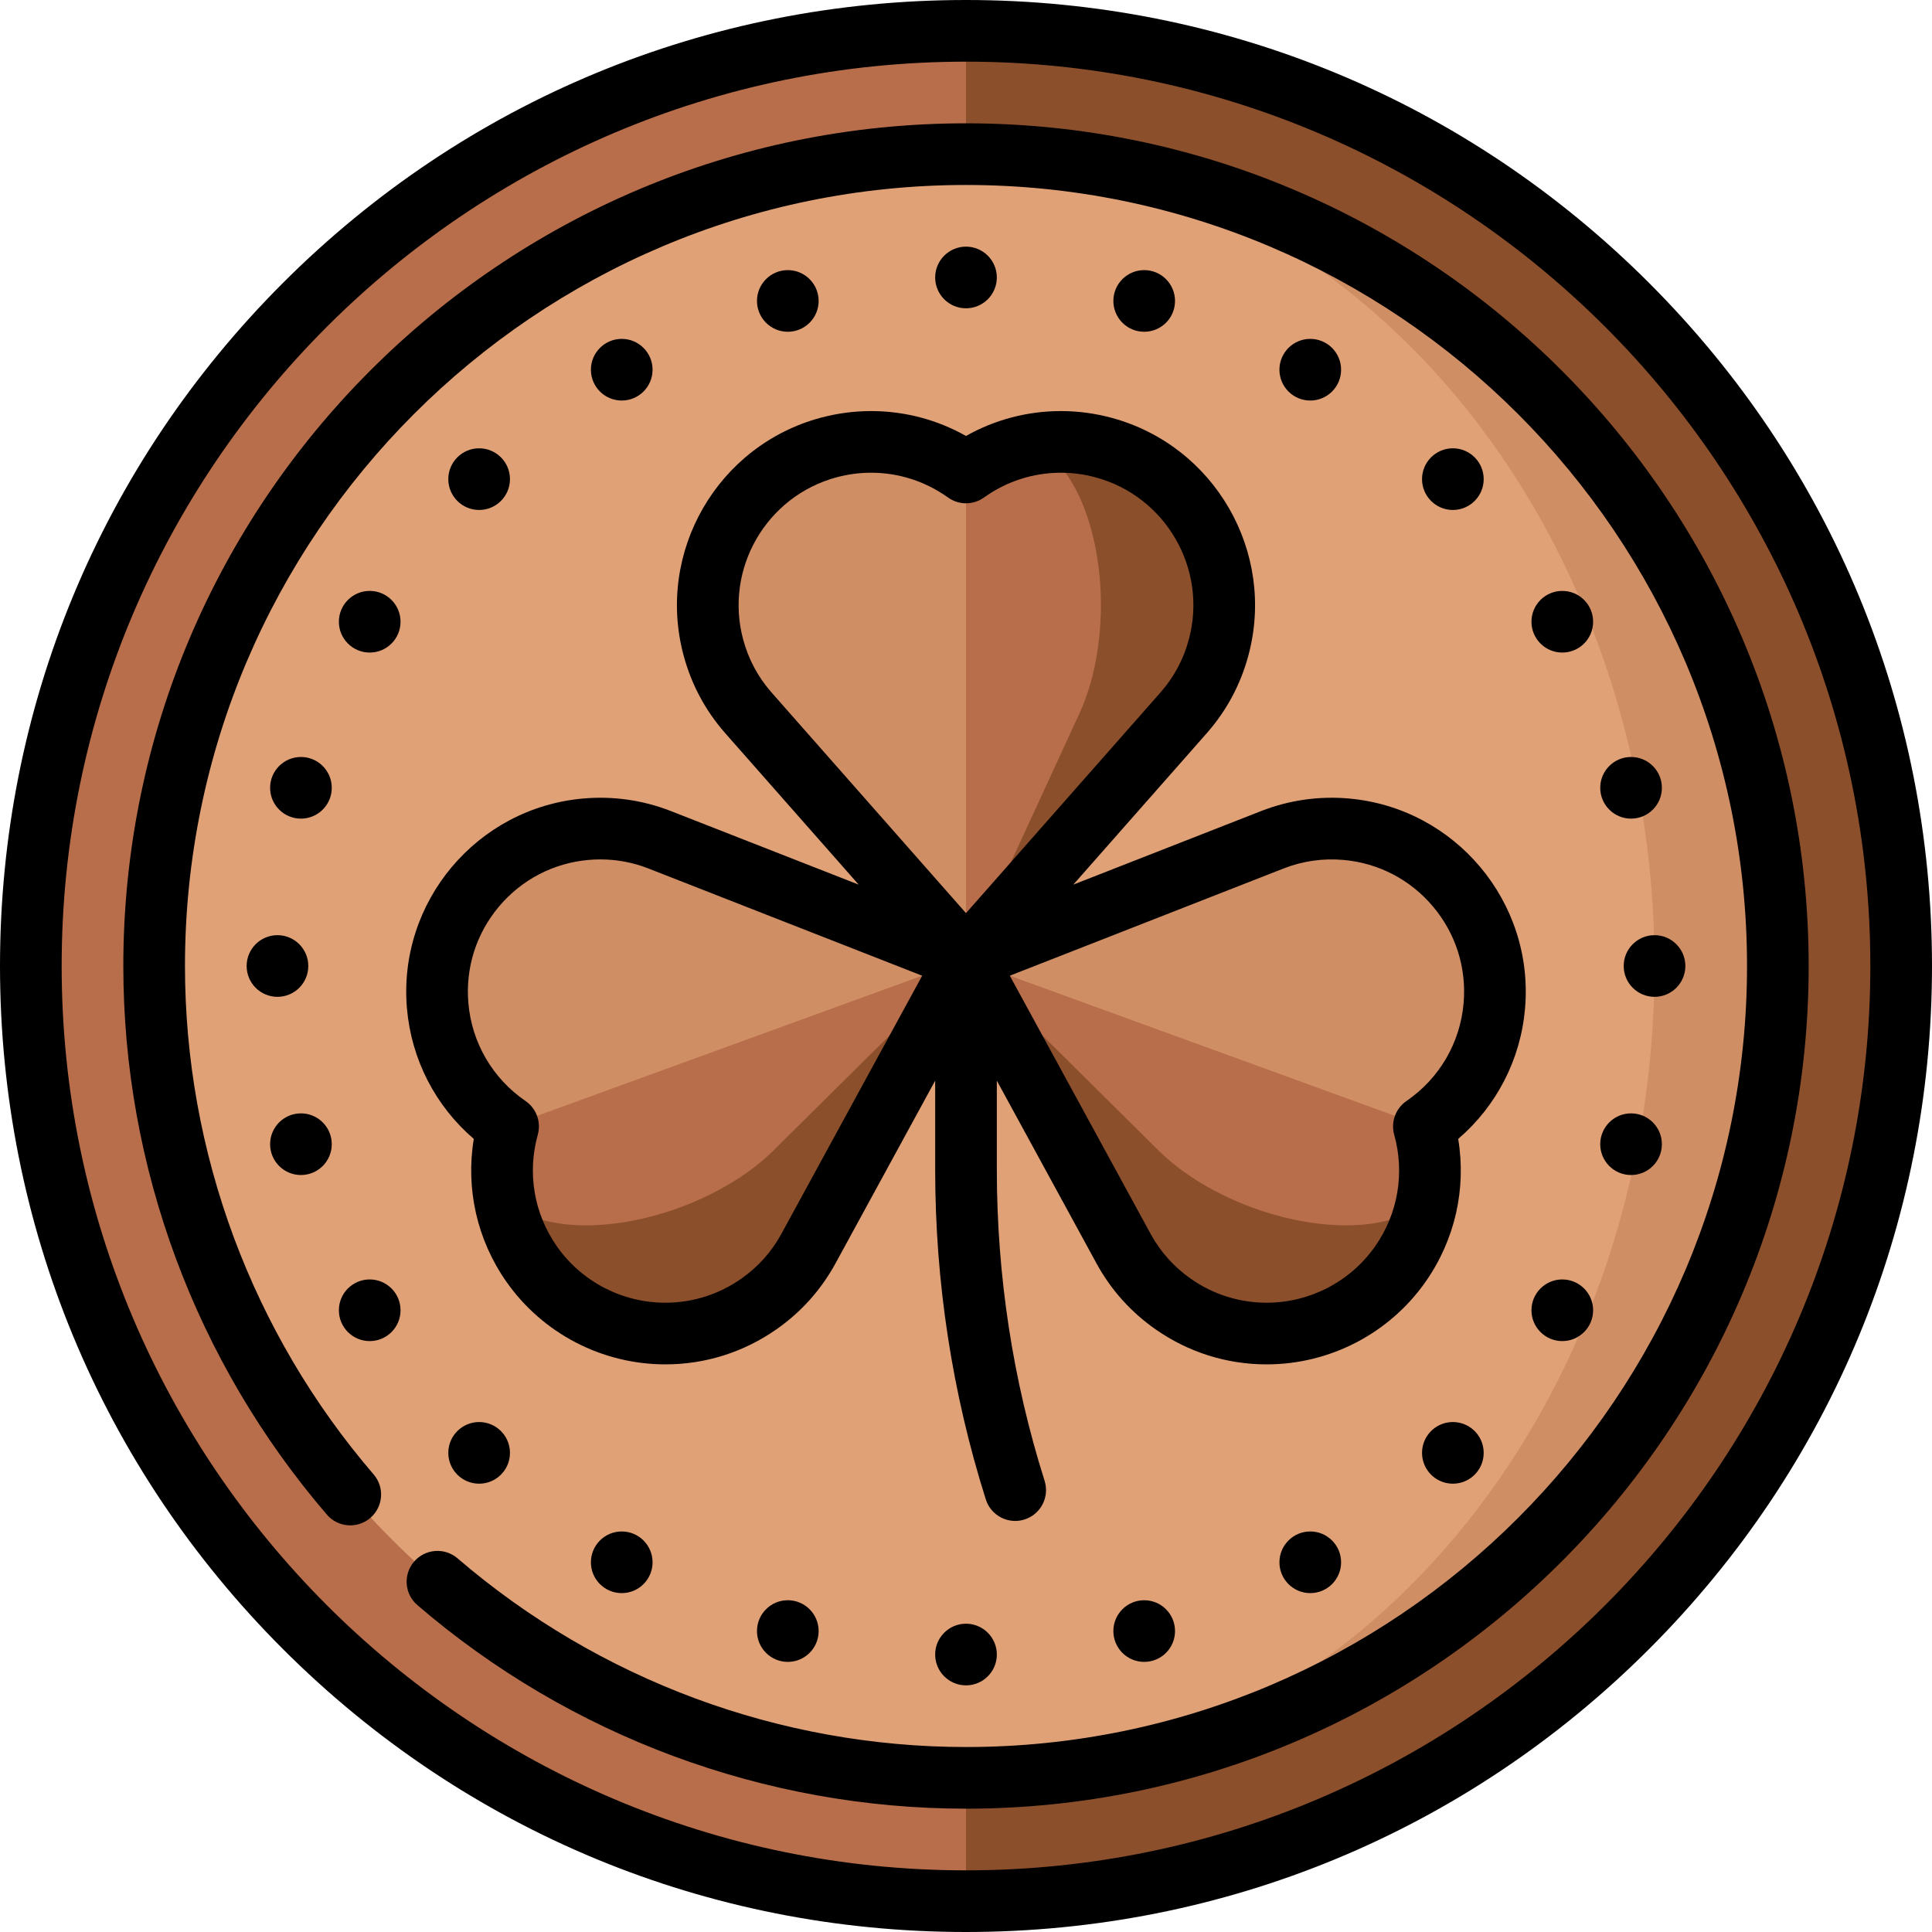
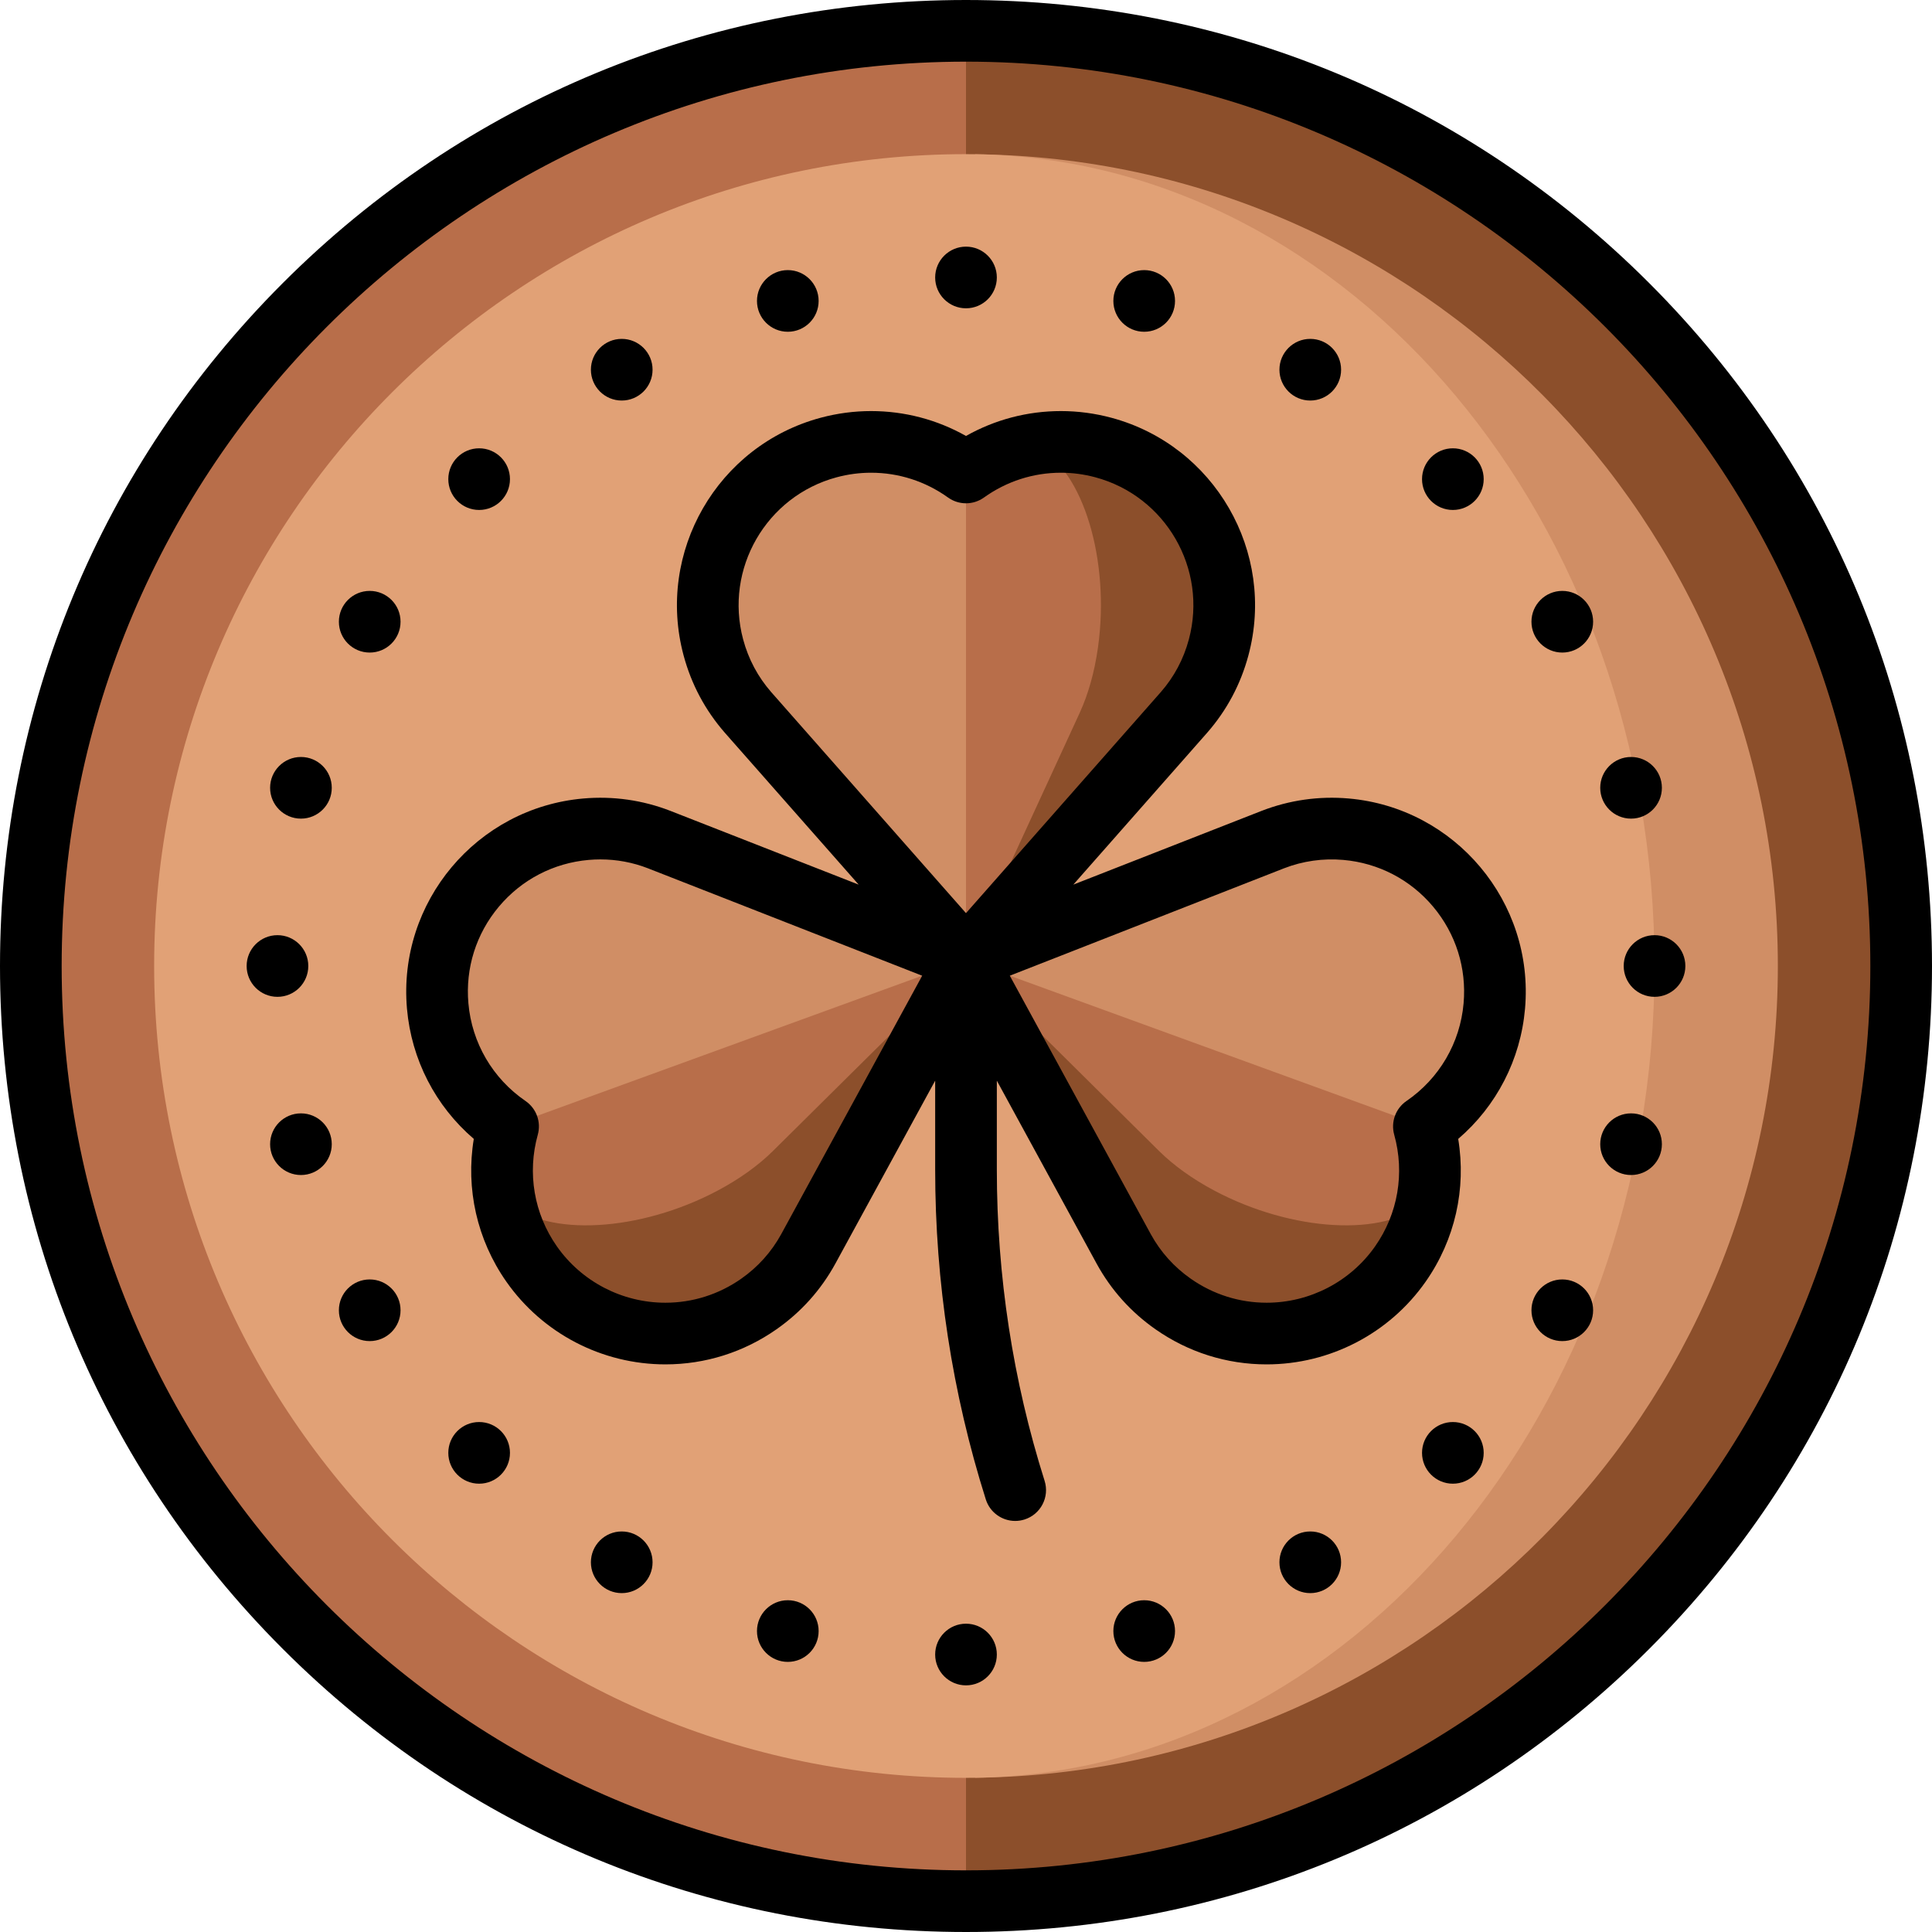
<svg xmlns="http://www.w3.org/2000/svg" height="800px" width="800px" version="1.1" id="Layer_1" viewBox="0 0 512 512" xml:space="preserve">
  <path style="fill:#8C4F2B;" d="M256,8.17L179.745,256L256,503.83c136.873,0,247.83-110.957,247.83-247.83S392.873,8.17,256,8.17z" />
  <path style="fill:#B86E4A;" d="M8.17,256c0,136.873,110.957,247.83,247.83,247.83V8.17C119.127,8.17,8.17,119.127,8.17,256z" />
  <path style="fill:#D08E65;" d="M258.353,40.873v430.254c117.553-1.253,212.796-97.28,212.796-215.127S375.906,42.126,258.353,40.873  z" />
  <path style="fill:#E1A176;" d="M258.353,40.873C357.888,42.365,438.468,138.294,438.468,256s-80.58,213.635-180.115,215.127  c-0.784,0.011-1.569,0.022-2.353,0.022c-118.631,0-215.149-96.517-215.149-215.149S137.368,40.851,256,40.851  C256.784,40.851,257.569,40.862,258.353,40.873z" />
  <path style="fill:#8C4F2B;" d="M371.128,334.958c3.833-5.468,6.218-11.509,7.228-17.691L256,254.346l41.823,76.676  c3.093,5.612,7.466,10.635,13.077,14.555C330.464,359.283,357.423,354.523,371.128,334.958z" />
  <path style="fill:#B86E4A;" d="M377.345,298.512c1.698,6.067,2.064,12.483,1.011,18.754c-0.381,0.475-0.815,0.932-1.289,1.375  c-9.935,9.205-34.658,7.824-55.233-3.108c-5.897-3.132-10.8-6.702-14.582-10.42L256,254.346l90.491-1.842L377.345,298.512z" />
  <path style="fill:#D08E65;" d="M377.345,298.512L256,254.346l81.324-31.854c5.976-2.311,12.556-3.348,19.373-2.744  c23.797,2.077,41.389,23.052,39.312,46.849C394.837,280.013,387.659,291.451,377.345,298.512z" />
  <path style="fill:#8C4F2B;" d="M140.872,334.958c-3.833-5.468-6.218-11.509-7.228-17.691L256,254.346l-41.823,76.676  c-3.093,5.612-7.466,10.635-13.077,14.555C181.536,359.283,154.577,354.523,140.872,334.958z" />
  <path style="fill:#B86E4A;" d="M134.655,298.512c-1.698,6.067-2.064,12.483-1.011,18.754c0.381,0.475,0.815,0.932,1.289,1.375  c9.935,9.205,34.658,7.824,55.233-3.108c5.897-3.132,10.8-6.702,14.582-10.42L256,254.346l-90.491-1.842L134.655,298.512z" />
  <path style="fill:#D08E65;" d="M134.655,298.512L256,254.346l-81.324-31.854c-5.976-2.311-12.556-3.348-19.373-2.744  c-23.797,2.077-41.389,23.052-39.312,46.849C117.163,280.013,124.341,291.451,134.655,298.512z" />
  <path style="fill:#8C4F2B;" d="M292.374,118.59c-6.449-1.732-12.942-1.906-19.096-0.741L256,254.346l57.747-65.525  c4.216-4.826,7.44-10.654,9.205-17.266C329.14,148.482,315.446,124.778,292.374,118.59z" />
  <path style="fill:#B86E4A;" d="M256,125.213c5.12-3.671,11.024-6.209,17.277-7.364c0.577,0.196,1.155,0.447,1.732,0.741  c12.048,6.188,19.205,29.892,15.97,52.965c-0.926,6.612-2.604,12.441-4.804,17.266L256,254.346l-32.681-84.404L256,125.213z" />
  <path style="fill:#D08E65;" d="M256,125.213v129.133l-57.747-65.525c-4.216-4.826-7.44-10.654-9.205-17.266  c-6.188-23.073,7.506-46.777,30.578-52.965C232.633,115.104,245.836,117.936,256,125.213z" />
  <path d="M437.019,74.981C388.667,26.628,324.38,0,256,0S123.333,26.628,74.981,74.981C26.628,123.332,0,187.62,0,256  s26.628,132.668,74.981,181.019C123.333,485.372,187.62,512,256,512s132.667-26.628,181.019-74.981  C485.372,388.668,512,324.38,512,256S485.372,123.332,437.019,74.981z M256,495.66c-132.149,0-239.66-107.51-239.66-239.66  S123.851,16.34,256,16.34S495.66,123.851,495.66,256S388.149,495.66,256,495.66z" />
  <path d="M107.851,267.308c1.181,13.497,7.55,25.8,17.71,34.515c-2.181,13.206,0.848,26.725,8.619,37.823  c9.613,13.73,25.371,21.927,42.153,21.928c10.579,0,20.763-3.217,29.453-9.302c6.506-4.555,11.737-10.381,15.563-17.339  l26.481-48.547v23.561c0,29.834,4.515,59.244,13.418,87.41c1.101,3.483,4.319,5.709,7.788,5.709c0.816,0,1.646-0.123,2.465-0.382  c4.302-1.361,6.688-5.95,5.328-10.253c-8.4-26.572-12.658-54.323-12.658-82.484v-23.56l26.493,48.571  c3.813,6.934,9.045,12.76,15.55,17.314c8.691,6.085,18.875,9.302,29.452,9.302c16.782,0,32.54-8.197,42.154-21.928  c7.772-11.098,10.8-24.617,8.619-37.823c10.159-8.715,16.529-21.018,17.71-34.515c2.472-28.242-18.496-53.228-46.738-55.7  c-7.865-0.687-15.709,0.425-23.067,3.279l-49.903,19.546l35.454-40.23c5.21-5.953,8.896-12.862,10.951-20.533  c7.337-27.384-8.972-55.632-36.355-62.969c-4.364-1.17-8.85-1.763-13.332-1.763c-8.884,0-17.48,2.266-25.159,6.596  c-7.679-4.33-16.274-6.596-25.159-6.596c-4.482,0-8.968,0.593-13.332,1.763c-27.383,7.338-43.692,35.586-36.355,62.971  c2.056,7.671,5.741,14.579,10.969,20.555l35.435,40.208l-49.927-19.557c-7.328-2.842-15.177-3.957-23.041-3.268  C126.346,214.079,105.379,239.066,107.851,267.308z M340.277,230.111c4.996-1.937,10.341-2.696,15.71-2.224  c9.333,0.817,17.789,5.219,23.811,12.395c6.021,7.177,8.888,16.27,8.071,25.602c-0.917,10.492-6.435,19.928-15.138,25.891  c-2.884,1.976-4.191,5.568-3.252,8.935c2.835,10.162,0.995,20.936-5.046,29.564c-6.559,9.367-17.314,14.96-28.769,14.96  c-7.206,0-14.15-2.195-20.08-6.348c-4.438-3.108-8.007-7.079-10.591-11.777l-37.384-68.536L340.277,230.111z M196.937,169.44  c-5.006-18.681,6.121-37.951,24.803-42.958c2.985-0.8,6.048-1.205,9.102-1.205c7.336,0,14.393,2.273,20.404,6.575  c2.842,2.034,6.666,2.034,9.509,0c6.012-4.302,13.068-6.575,20.404-6.575c3.055,0,6.117,0.405,9.102,1.206  c18.68,5.006,29.806,24.275,24.803,42.957c-1.403,5.234-3.914,9.945-7.446,13.98L256,241.99l-51.599-58.549  C200.851,179.385,198.34,174.674,196.937,169.44z M132.201,240.282c6.022-7.177,14.479-11.579,23.811-12.395  c1.027-0.09,2.068-0.136,3.094-0.136c4.332,0,8.577,0.794,12.591,2.351l72.692,28.473l-37.372,68.511  c-2.597,4.723-6.165,8.694-10.603,11.802c-5.93,4.153-12.872,6.347-20.078,6.347c-11.458,0-22.213-5.593-28.771-14.96  c-6.041-8.627-7.879-19.403-5.046-29.564c0.938-3.367-0.368-6.959-3.252-8.935c-8.702-5.963-14.221-15.399-15.138-25.892  C123.312,256.55,126.18,247.458,132.201,240.282z" />
-   <path d="M256,32.681C132.862,32.681,32.681,132.861,32.681,256c0,53.286,19.16,104.921,53.948,145.392  c2.941,3.423,8.102,3.81,11.521,0.869c3.423-2.941,3.812-8.1,0.87-11.522c-32.242-37.508-50-85.359-50-134.739  c0-114.128,92.85-206.979,206.979-206.979S462.979,141.872,462.979,256S370.129,462.979,256,462.979  c-49.38,0-97.232-17.757-134.741-50c-3.421-2.94-8.579-2.552-11.521,0.869c-2.941,3.422-2.552,8.58,0.87,11.522  c40.471,34.79,92.106,53.948,145.392,53.948c123.138,0,223.319-100.18,223.319-223.319S379.138,32.681,256,32.681z" />
  <circle cx="256" cy="73.532" r="8.17" />
  <circle cx="208.776" cy="79.752" r="8.17" />
  <circle cx="164.766" cy="97.977" r="8.17" />
  <circle cx="126.976" cy="126.976" r="8.17" />
  <circle cx="97.977" cy="164.766" r="8.17" />
  <circle cx="79.752" cy="208.776" r="8.17" />
  <circle cx="73.532" cy="256" r="8.17" />
  <circle cx="79.752" cy="303.224" r="8.17" />
  <circle cx="97.977" cy="347.234" r="8.17" />
  <circle cx="126.976" cy="385.024" r="8.17" />
  <circle cx="164.766" cy="414.023" r="8.17" />
  <circle cx="208.776" cy="432.248" r="8.17" />
  <circle cx="256" cy="438.468" r="8.17" />
  <circle cx="303.224" cy="432.248" r="8.17" />
  <circle cx="347.234" cy="414.023" r="8.17" />
  <circle cx="385.024" cy="385.024" r="8.17" />
  <circle cx="414.023" cy="347.234" r="8.17" />
  <circle cx="432.248" cy="303.224" r="8.17" />
  <circle cx="438.468" cy="256" r="8.17" />
  <circle cx="432.248" cy="208.776" r="8.17" />
  <circle cx="414.023" cy="164.766" r="8.17" />
  <circle cx="385.024" cy="126.976" r="8.17" />
  <circle cx="347.234" cy="97.977" r="8.17" />
  <circle cx="303.224" cy="79.752" r="8.17" />
</svg>
